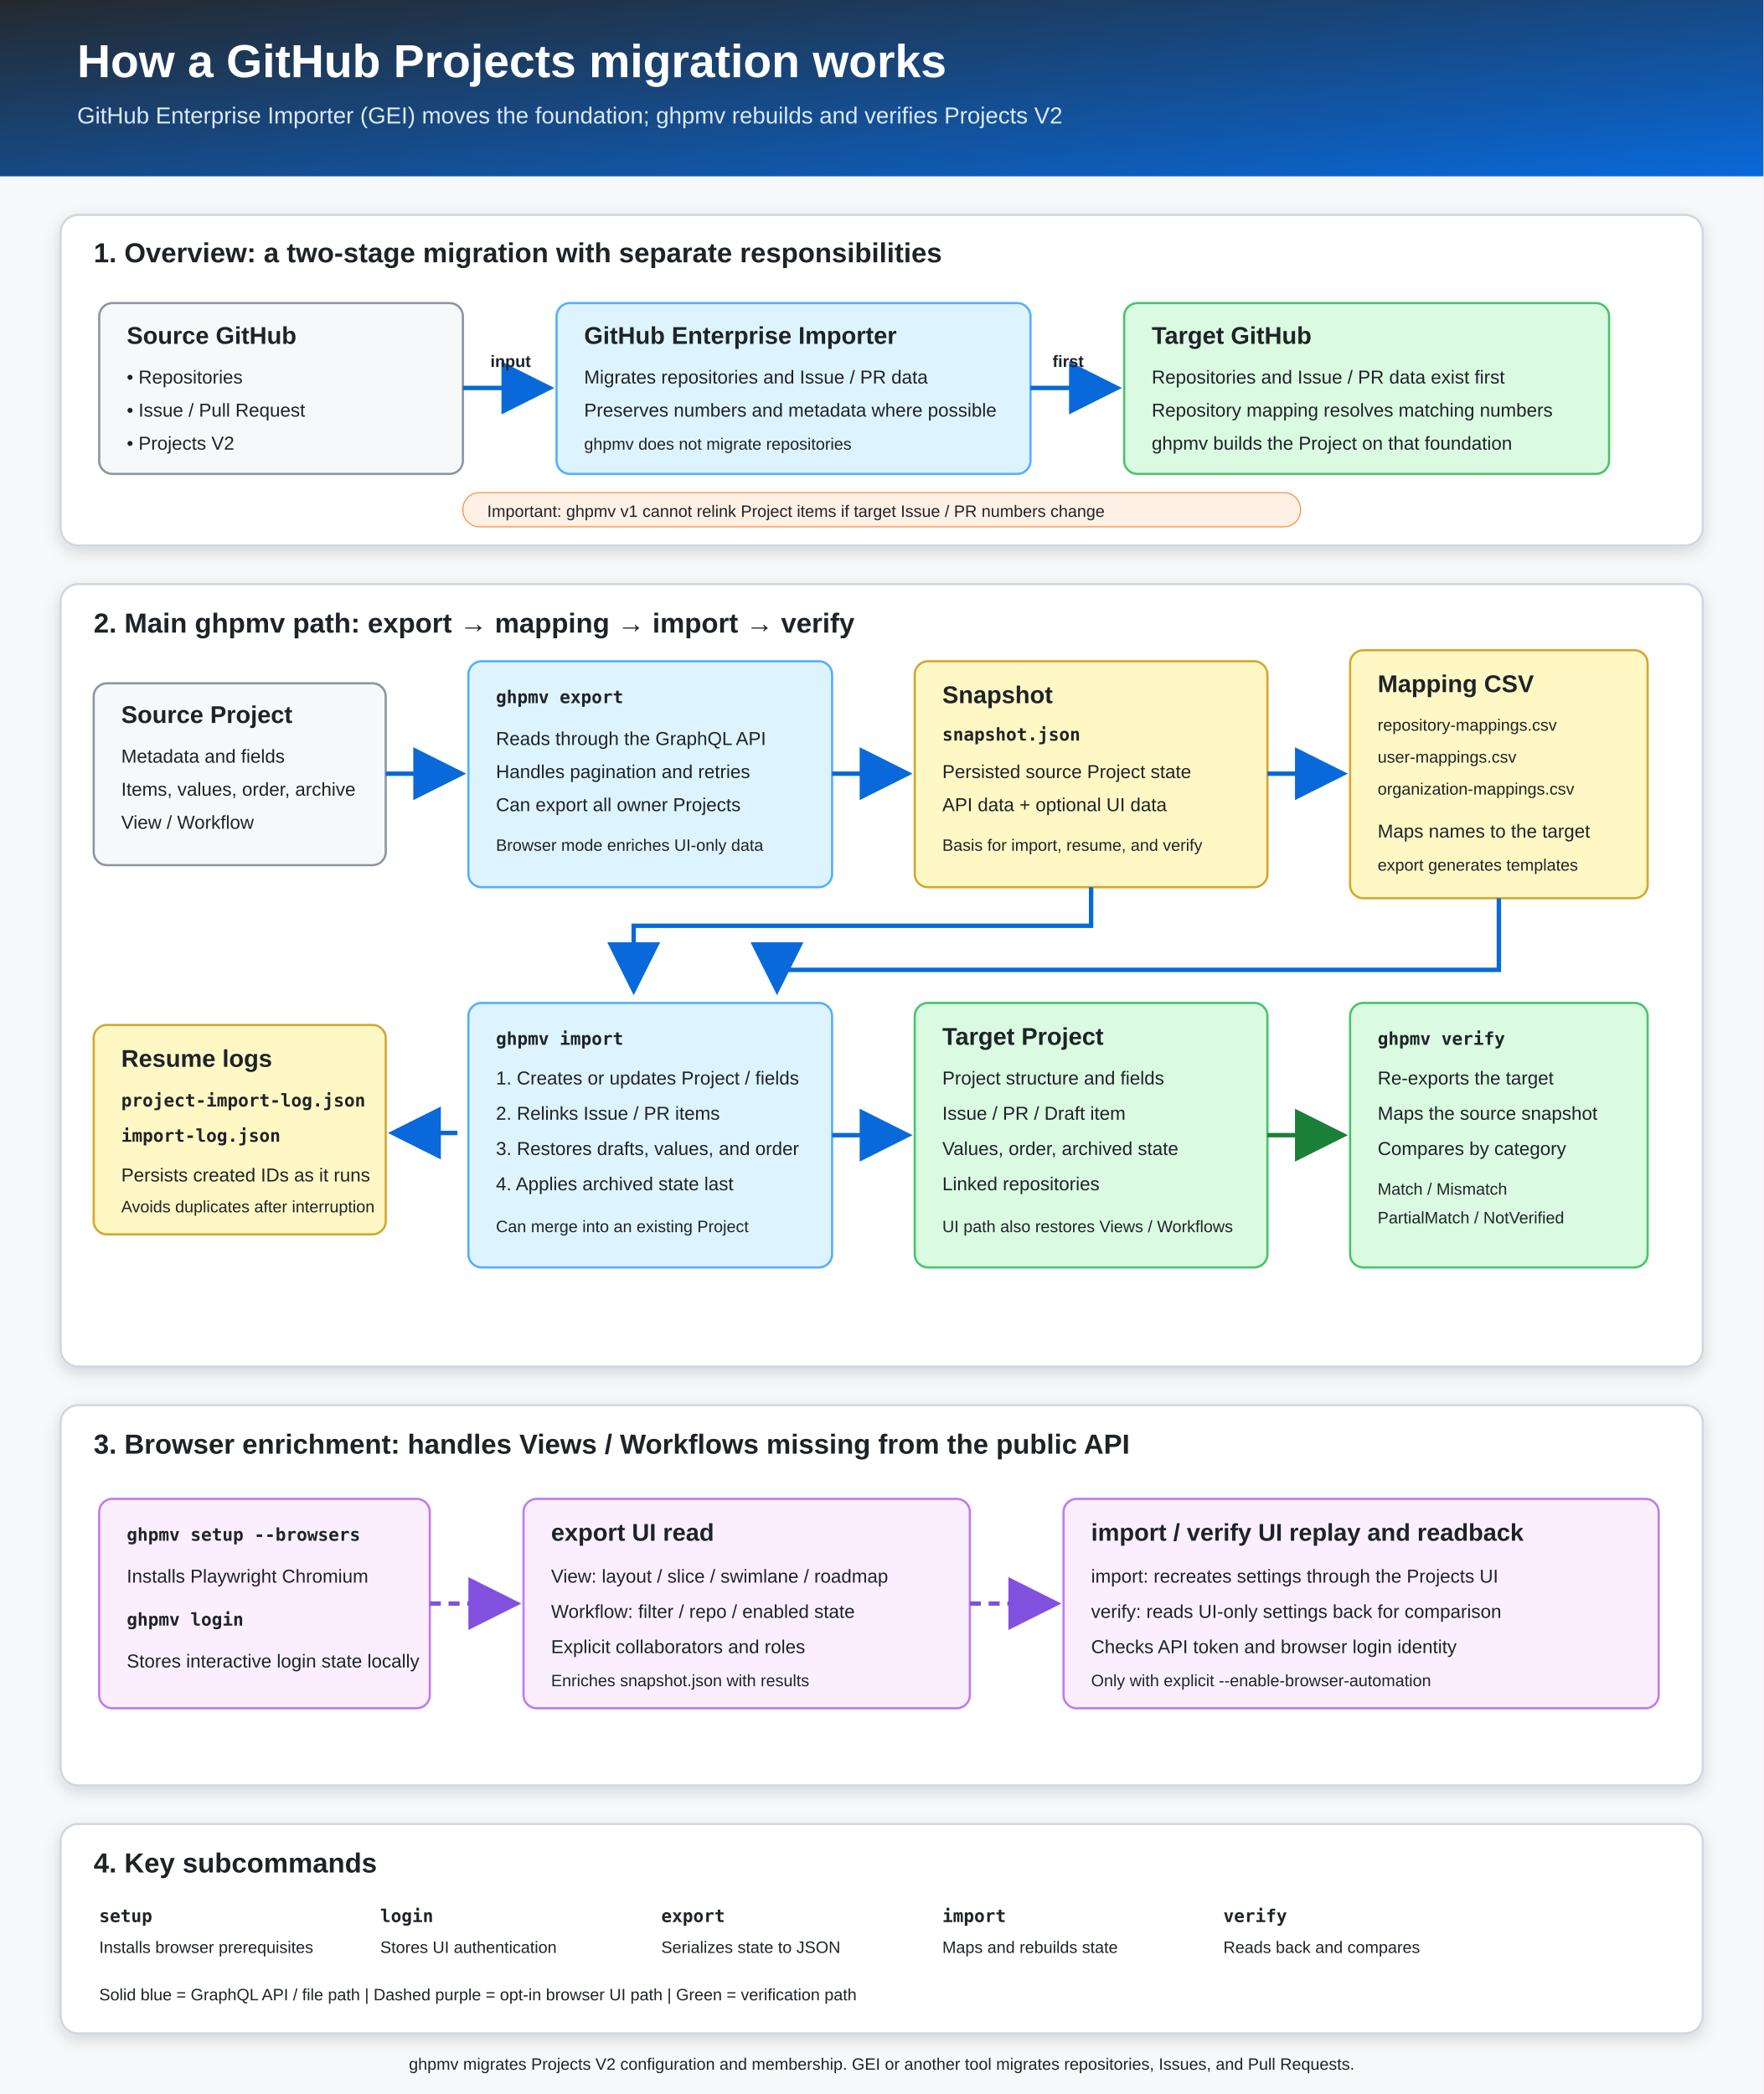
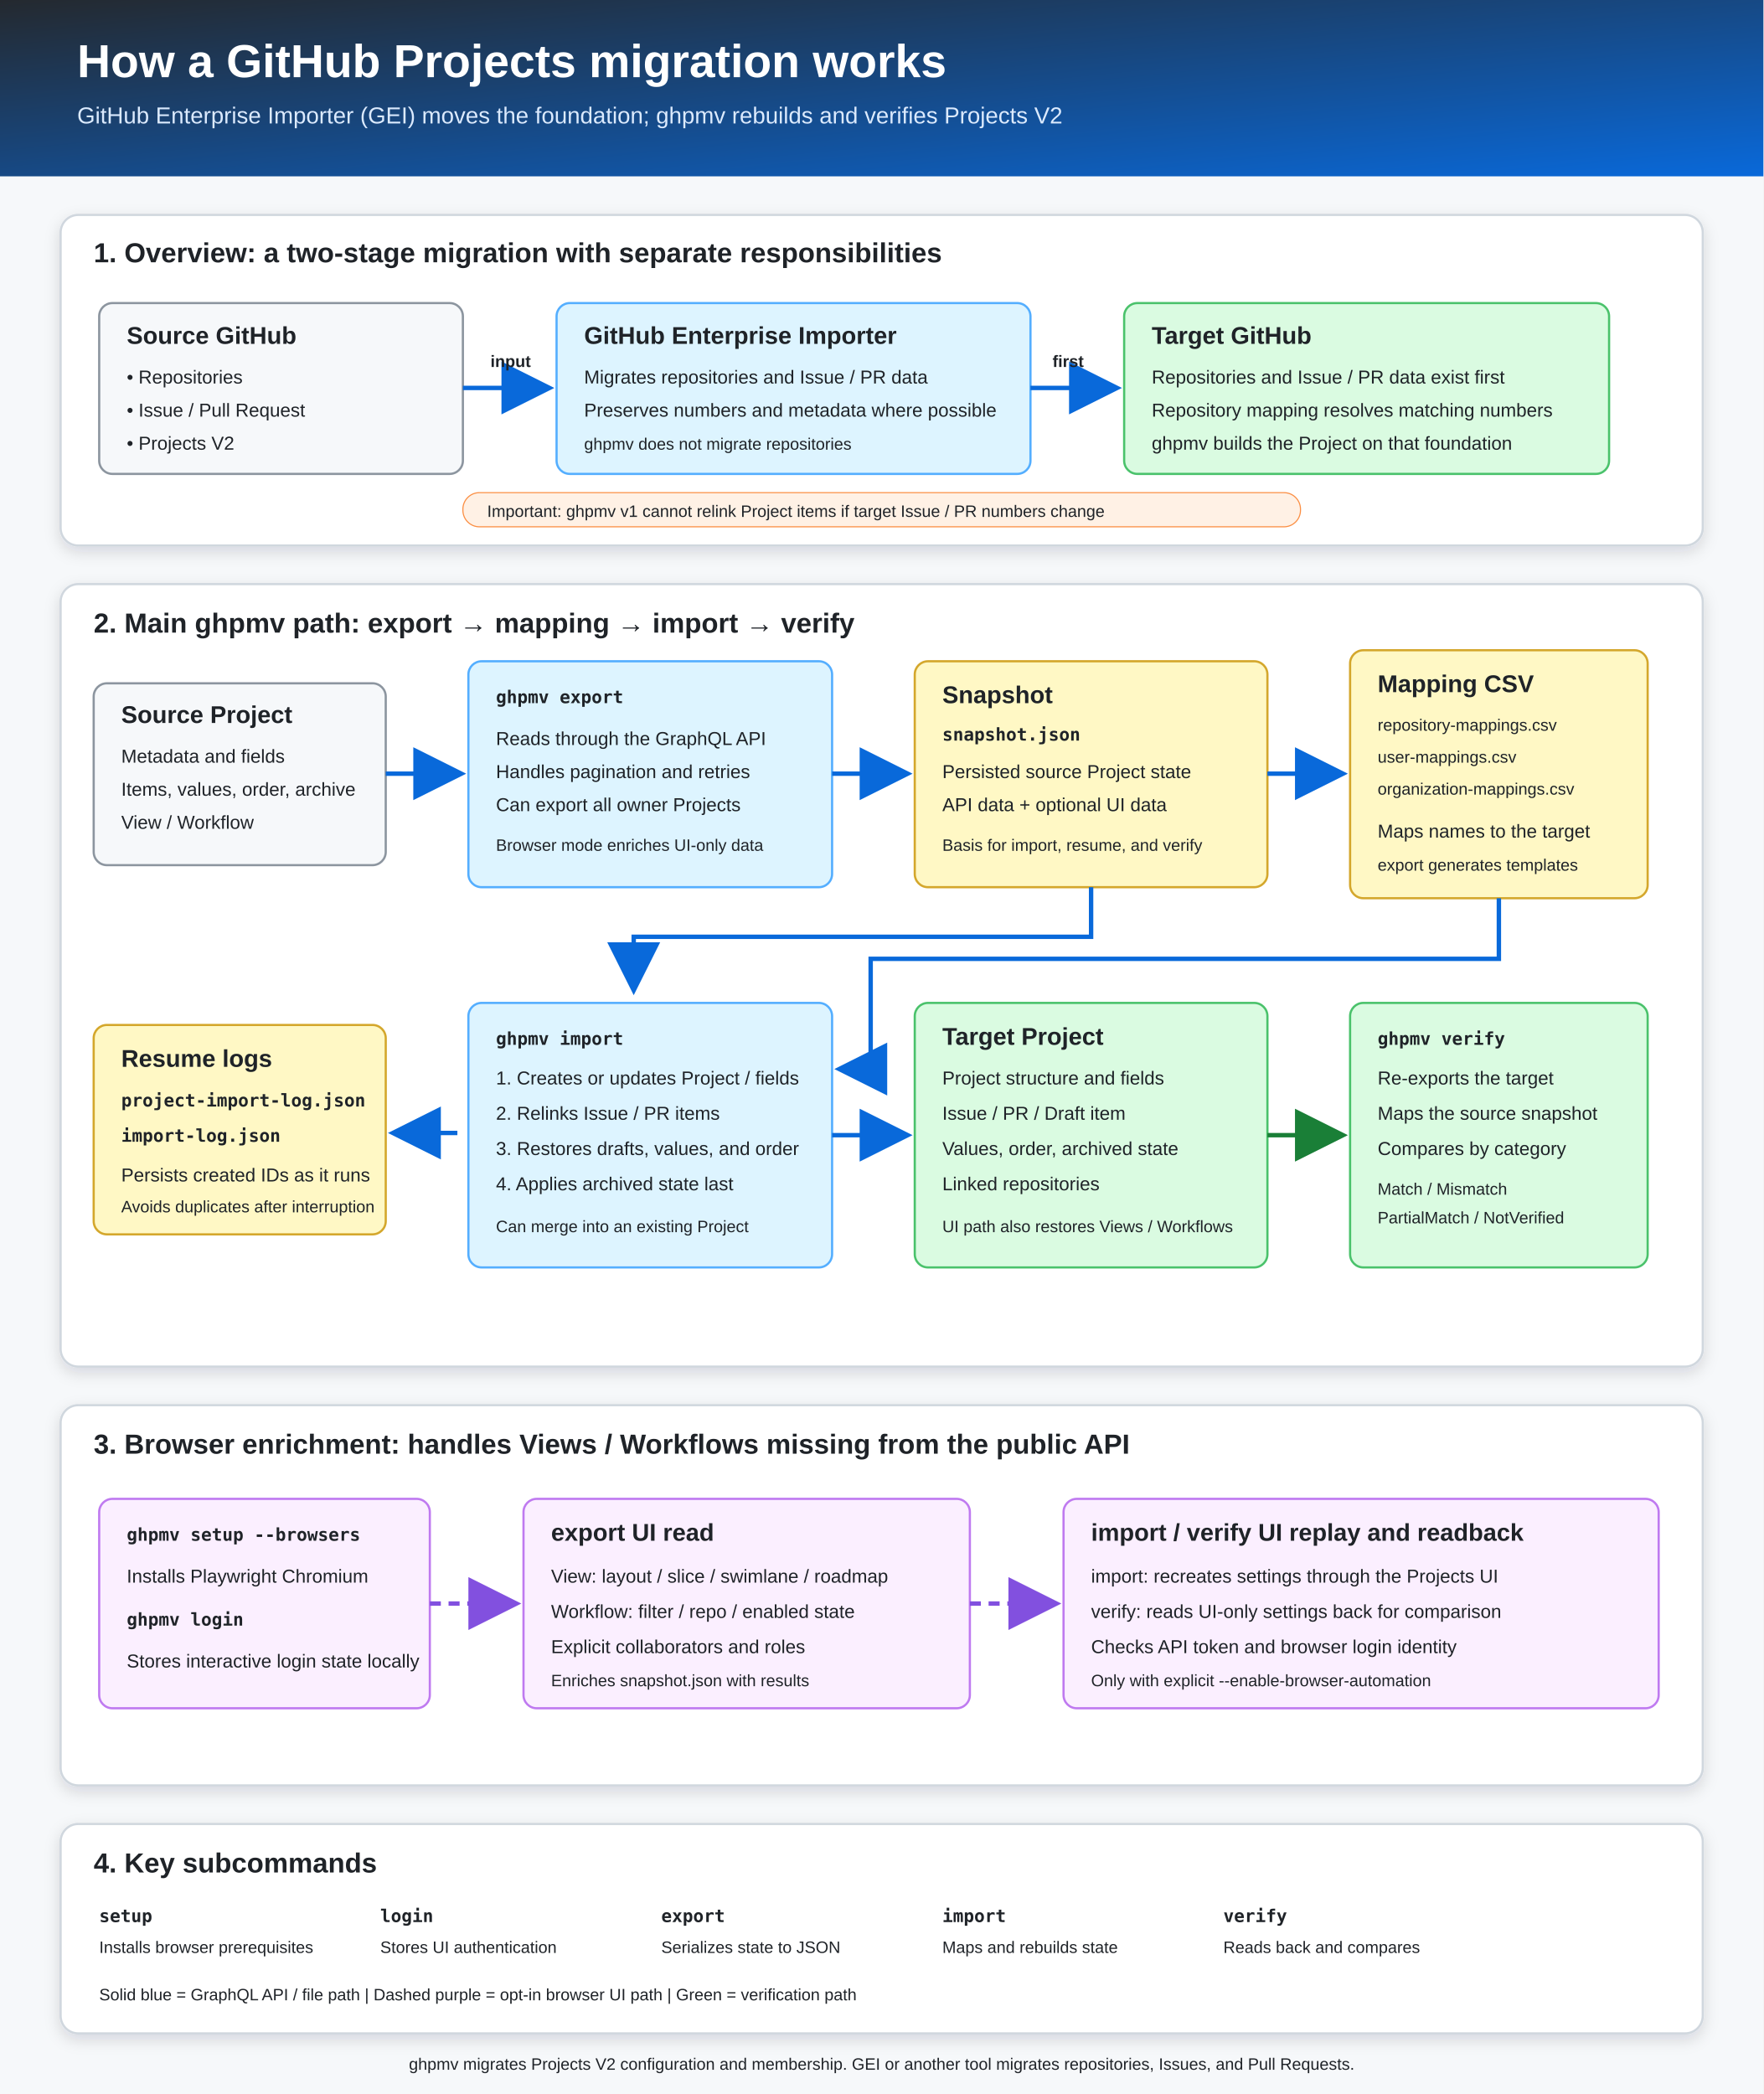
<svg xmlns="http://www.w3.org/2000/svg" width="1600" height="1900" viewBox="0 0 1600 1900" role="img" aria-labelledby="title desc">
  <defs>
    <linearGradient id="header" x1="0" y1="0" x2="1" y2="1">
      <stop offset="0" stop-color="#24292f" />
      <stop offset="1" stop-color="#0969da" />
    </linearGradient>
    <filter id="shadow" x="-10%" y="-10%" width="120%" height="130%">
      <feDropShadow dx="0" dy="5" stdDeviation="7" flood-color="#1f2328" flood-opacity=".14" />
    </filter>
    <marker id="arrow-blue" markerWidth="12" markerHeight="12" refX="10" refY="6" orient="auto">
      <path d="M0,0 L12,6 L0,12 Z" fill="#0969da" />
    </marker>
    <marker id="arrow-purple" markerWidth="12" markerHeight="12" refX="10" refY="6" orient="auto">
      <path d="M0,0 L12,6 L0,12 Z" fill="#8250df" />
    </marker>
    <marker id="arrow-green" markerWidth="12" markerHeight="12" refX="10" refY="6" orient="auto">
      <path d="M0,0 L12,6 L0,12 Z" fill="#1a7f37" />
    </marker>
    <style>
      text { font-family: "Segoe UI", "Helvetica Neue", Arial, sans-serif; fill: #1f2328; }
      .title { font-size: 42px; font-weight: 700; fill: #fff; }
      .subtitle { font-size: 21px; fill: #dbeafe; }
      .section { font-size: 25px; font-weight: 700; }
      .box-title { font-size: 22px; font-weight: 700; }
      .body { font-size: 17px; }
      .small { font-size: 15px; }
      .code { font-family: "Cascadia Mono", "Consolas", monospace; font-size: 16px; font-weight: 700; }
      .label { font-size: 15px; font-weight: 700; }
      .card { fill: #fff; stroke: #d0d7de; stroke-width: 2; rx: 16; filter: url(#shadow); }
      .api { fill: #ddf4ff; stroke: #54aeff; stroke-width: 2; rx: 12; }
      .ui { fill: #fbefff; stroke: #bf7af0; stroke-width: 2; rx: 12; }
      .file { fill: #fff8c5; stroke: #d4a72c; stroke-width: 2; rx: 12; }
      .ok { fill: #dafbe1; stroke: #4ac26b; stroke-width: 2; rx: 12; }
      .muted { fill: #f6f8fa; stroke: #8c959f; stroke-width: 2; rx: 12; }
      .flow { fill: none; stroke: #0969da; stroke-width: 4; marker-end: url(#arrow-blue); }
      .ui-flow { fill: none; stroke: #8250df; stroke-width: 4; stroke-dasharray: 10 7; marker-end: url(#arrow-purple); }
      .verify-flow { fill: none; stroke: #1a7f37; stroke-width: 4; marker-end: url(#arrow-green); }
    </style>
  </defs>
  <rect width="1600" height="1900" fill="#f6f8fa" />
  <rect width="1600" height="160" fill="url(#header)" />
  <text class="title" x="70" y="70">How a GitHub Projects migration works</text>
  <text class="subtitle" x="70" y="112">GitHub Enterprise Importer (GEI) moves the foundation; ghpmv rebuilds and verifies Projects V2</text>
  <rect class="card" x="55" y="195" width="1490" height="300" />
  <text class="section" x="85" y="238">1. Overview: a two-stage migration with separate responsibilities</text>
  <rect class="muted" x="90" y="275" width="330" height="155" />
  <text class="box-title" x="115" y="312">Source GitHub</text>
  <text class="body" x="115" y="348">• Repositories</text>
  <text class="body" x="115" y="378">• Issue / Pull Request</text>
  <text class="body" x="115" y="408">• Projects V2</text>
  <rect class="api" x="505" y="275" width="430" height="155" />
  <text class="box-title" x="530" y="312">GitHub Enterprise Importer</text>
  <text class="body" x="530" y="348">Migrates repositories and Issue / PR data</text>
  <text class="body" x="530" y="378">Preserves numbers and metadata where possible</text>
  <text class="small" x="530" y="408">ghpmv does not migrate repositories</text>
  <rect class="ok" x="1020" y="275" width="440" height="155" />
  <text class="box-title" x="1045" y="312">Target GitHub</text>
  <text class="body" x="1045" y="348">Repositories and Issue / PR data exist first</text>
  <text class="body" x="1045" y="378">Repository mapping resolves matching numbers</text>
  <text class="body" x="1045" y="408">ghpmv builds the Project on that foundation</text>
  <path class="flow" d="M420 352 H495" />
  <path class="flow" d="M935 352 H1010" />
  <text class="label" x="445" y="333">input</text>
  <text class="label" x="955" y="333">first</text>
  <rect x="420" y="447" width="760" height="31" rx="15" fill="#fff1e5" stroke="#fb8f44" />
  <text class="small" x="442" y="469">Important: ghpmv v1 cannot relink Project items if target Issue / PR numbers change</text>
  <rect class="card" x="55" y="530" width="1490" height="710" />
  <text class="section" x="85" y="574">2. Main ghpmv path: export → mapping → import → verify</text>
  <rect class="muted" x="85" y="620" width="265" height="165" />
  <text class="box-title" x="110" y="656">Source Project</text>
  <text class="body" x="110" y="692">Metadata and fields</text>
  <text class="body" x="110" y="722">Items, values, order, archive</text>
  <text class="body" x="110" y="752">View / Workflow</text>
  <rect class="api" x="425" y="600" width="330" height="205" />
  <text class="code" x="450" y="638">ghpmv export</text>
  <text class="body" x="450" y="676">Reads through the GraphQL API</text>
  <text class="body" x="450" y="706">Handles pagination and retries</text>
  <text class="body" x="450" y="736">Can export all owner Projects</text>
  <text class="small" x="450" y="772">Browser mode enriches UI-only data</text>
  <path class="flow" d="M350 702 H415" />
  <rect class="file" x="830" y="600" width="320" height="205" />
  <text class="box-title" x="855" y="638">Snapshot</text>
  <text class="code" x="855" y="672">snapshot.json</text>
  <text class="body" x="855" y="706">Persisted source Project state</text>
  <text class="body" x="855" y="736">API data + optional UI data</text>
  <text class="small" x="855" y="772">Basis for import, resume, and verify</text>
  <path class="flow" d="M755 702 H820" />
  <rect class="file" x="1225" y="590" width="270" height="225" />
  <text class="box-title" x="1250" y="628">Mapping CSV</text>
  <text class="small" x="1250" y="663">repository-mappings.csv</text>
  <text class="small" x="1250" y="692">user-mappings.csv</text>
  <text class="small" x="1250" y="721">organization-mappings.csv</text>
  <text class="body" x="1250" y="760">Maps names to the target</text>
  <text class="small" x="1250" y="790">export generates templates</text>
  <path class="flow" d="M1150 702 H1215" />
  <rect class="api" x="425" y="910" width="330" height="240" />
  <text class="code" x="450" y="948">ghpmv import</text>
  <text class="body" x="450" y="984">1. Creates or updates Project / fields</text>
  <text class="body" x="450" y="1016">2. Relinks Issue / PR items</text>
  <text class="body" x="450" y="1048">3. Restores drafts, values, and order</text>
  <text class="body" x="450" y="1080">4. Applies archived state last</text>
  <text class="small" x="450" y="1118">Can merge into an existing Project</text>
-   <path class="flow" d="M990 805 V840 H575 V895" />
-   <path class="flow" d="M1360 815 V880 H705 V895" />
+   <path class="flow" d="M990 805 V850 H575 V895" />
+   <path class="flow" d="M1360 815 V870 H790 V970 H765" />
  <rect class="file" x="85" y="930" width="265" height="190" />
  <text class="box-title" x="110" y="968">Resume logs</text>
  <text class="code" x="110" y="1004">project-import-log.json</text>
  <text class="code" x="110" y="1036">import-log.json</text>
  <text class="body" x="110" y="1072">Persists created IDs as it runs</text>
  <text class="small" x="110" y="1100">Avoids duplicates after interruption</text>
  <path class="flow" d="M415 1028 H360" />
  <rect class="ok" x="830" y="910" width="320" height="240" />
  <text class="box-title" x="855" y="948">Target Project</text>
  <text class="body" x="855" y="984">Project structure and fields</text>
  <text class="body" x="855" y="1016">Issue / PR / Draft item</text>
  <text class="body" x="855" y="1048">Values, order, archived state</text>
  <text class="body" x="855" y="1080">Linked repositories</text>
  <text class="small" x="855" y="1118">UI path also restores Views / Workflows</text>
  <path class="flow" d="M755 1030 H820" />
  <rect class="ok" x="1225" y="910" width="270" height="240" />
  <text class="code" x="1250" y="948">ghpmv verify</text>
  <text class="body" x="1250" y="984">Re-exports the target</text>
  <text class="body" x="1250" y="1016">Maps the source snapshot</text>
  <text class="body" x="1250" y="1048">Compares by category</text>
  <text class="small" x="1250" y="1084">Match / Mismatch</text>
  <text class="small" x="1250" y="1110">PartialMatch / NotVerified</text>
  <path class="verify-flow" d="M1150 1030 H1215" />
  <rect class="card" x="55" y="1275" width="1490" height="345" />
  <text class="section" x="85" y="1319">3. Browser enrichment: handles Views / Workflows missing from the public API</text>
  <rect class="ui" x="90" y="1360" width="300" height="190" />
  <text class="code" x="115" y="1398">ghpmv setup --browsers</text>
  <text class="body" x="115" y="1436">Installs Playwright Chromium</text>
  <text class="code" x="115" y="1475">ghpmv login</text>
  <text class="body" x="115" y="1513">Stores interactive login state locally</text>
  <rect class="ui" x="475" y="1360" width="405" height="190" />
  <text class="box-title" x="500" y="1398">export UI read</text>
  <text class="body" x="500" y="1436">View: layout / slice / swimlane / roadmap</text>
  <text class="body" x="500" y="1468">Workflow: filter / repo / enabled state</text>
  <text class="body" x="500" y="1500">Explicit collaborators and roles</text>
  <text class="small" x="500" y="1530">Enriches snapshot.json with results</text>
  <rect class="ui" x="965" y="1360" width="540" height="190" />
  <text class="box-title" x="990" y="1398">import / verify UI replay and readback</text>
  <text class="body" x="990" y="1436">import: recreates settings through the Projects UI</text>
  <text class="body" x="990" y="1468">verify: reads UI-only settings back for comparison</text>
  <text class="body" x="990" y="1500">Checks API token and browser login identity</text>
  <text class="small" x="990" y="1530">Only with explicit --enable-browser-automation</text>
  <path class="ui-flow" d="M390 1455 H465" />
  <path class="ui-flow" d="M880 1455 H955" />
  <rect class="card" x="55" y="1655" width="1490" height="190" />
  <text class="section" x="85" y="1699">4. Key subcommands</text>
  <text class="code" x="90" y="1744">setup</text>
  <text class="small" x="90" y="1772">Installs browser prerequisites</text>
  <text class="code" x="345" y="1744">login</text>
  <text class="small" x="345" y="1772">Stores UI authentication</text>
  <text class="code" x="600" y="1744">export</text>
  <text class="small" x="600" y="1772">Serializes state to JSON</text>
  <text class="code" x="855" y="1744">import</text>
  <text class="small" x="855" y="1772">Maps and rebuilds state</text>
  <text class="code" x="1110" y="1744">verify</text>
  <text class="small" x="1110" y="1772">Reads back and compares</text>
  <text class="small" x="90" y="1815">Solid blue = GraphQL API / file path | Dashed purple = opt-in browser UI path | Green = verification path</text>
  <text class="small" x="800" y="1878" text-anchor="middle" fill="#57606a">ghpmv migrates Projects V2 configuration and membership. GEI or another tool migrates repositories, Issues, and Pull Requests.</text>
</svg>
